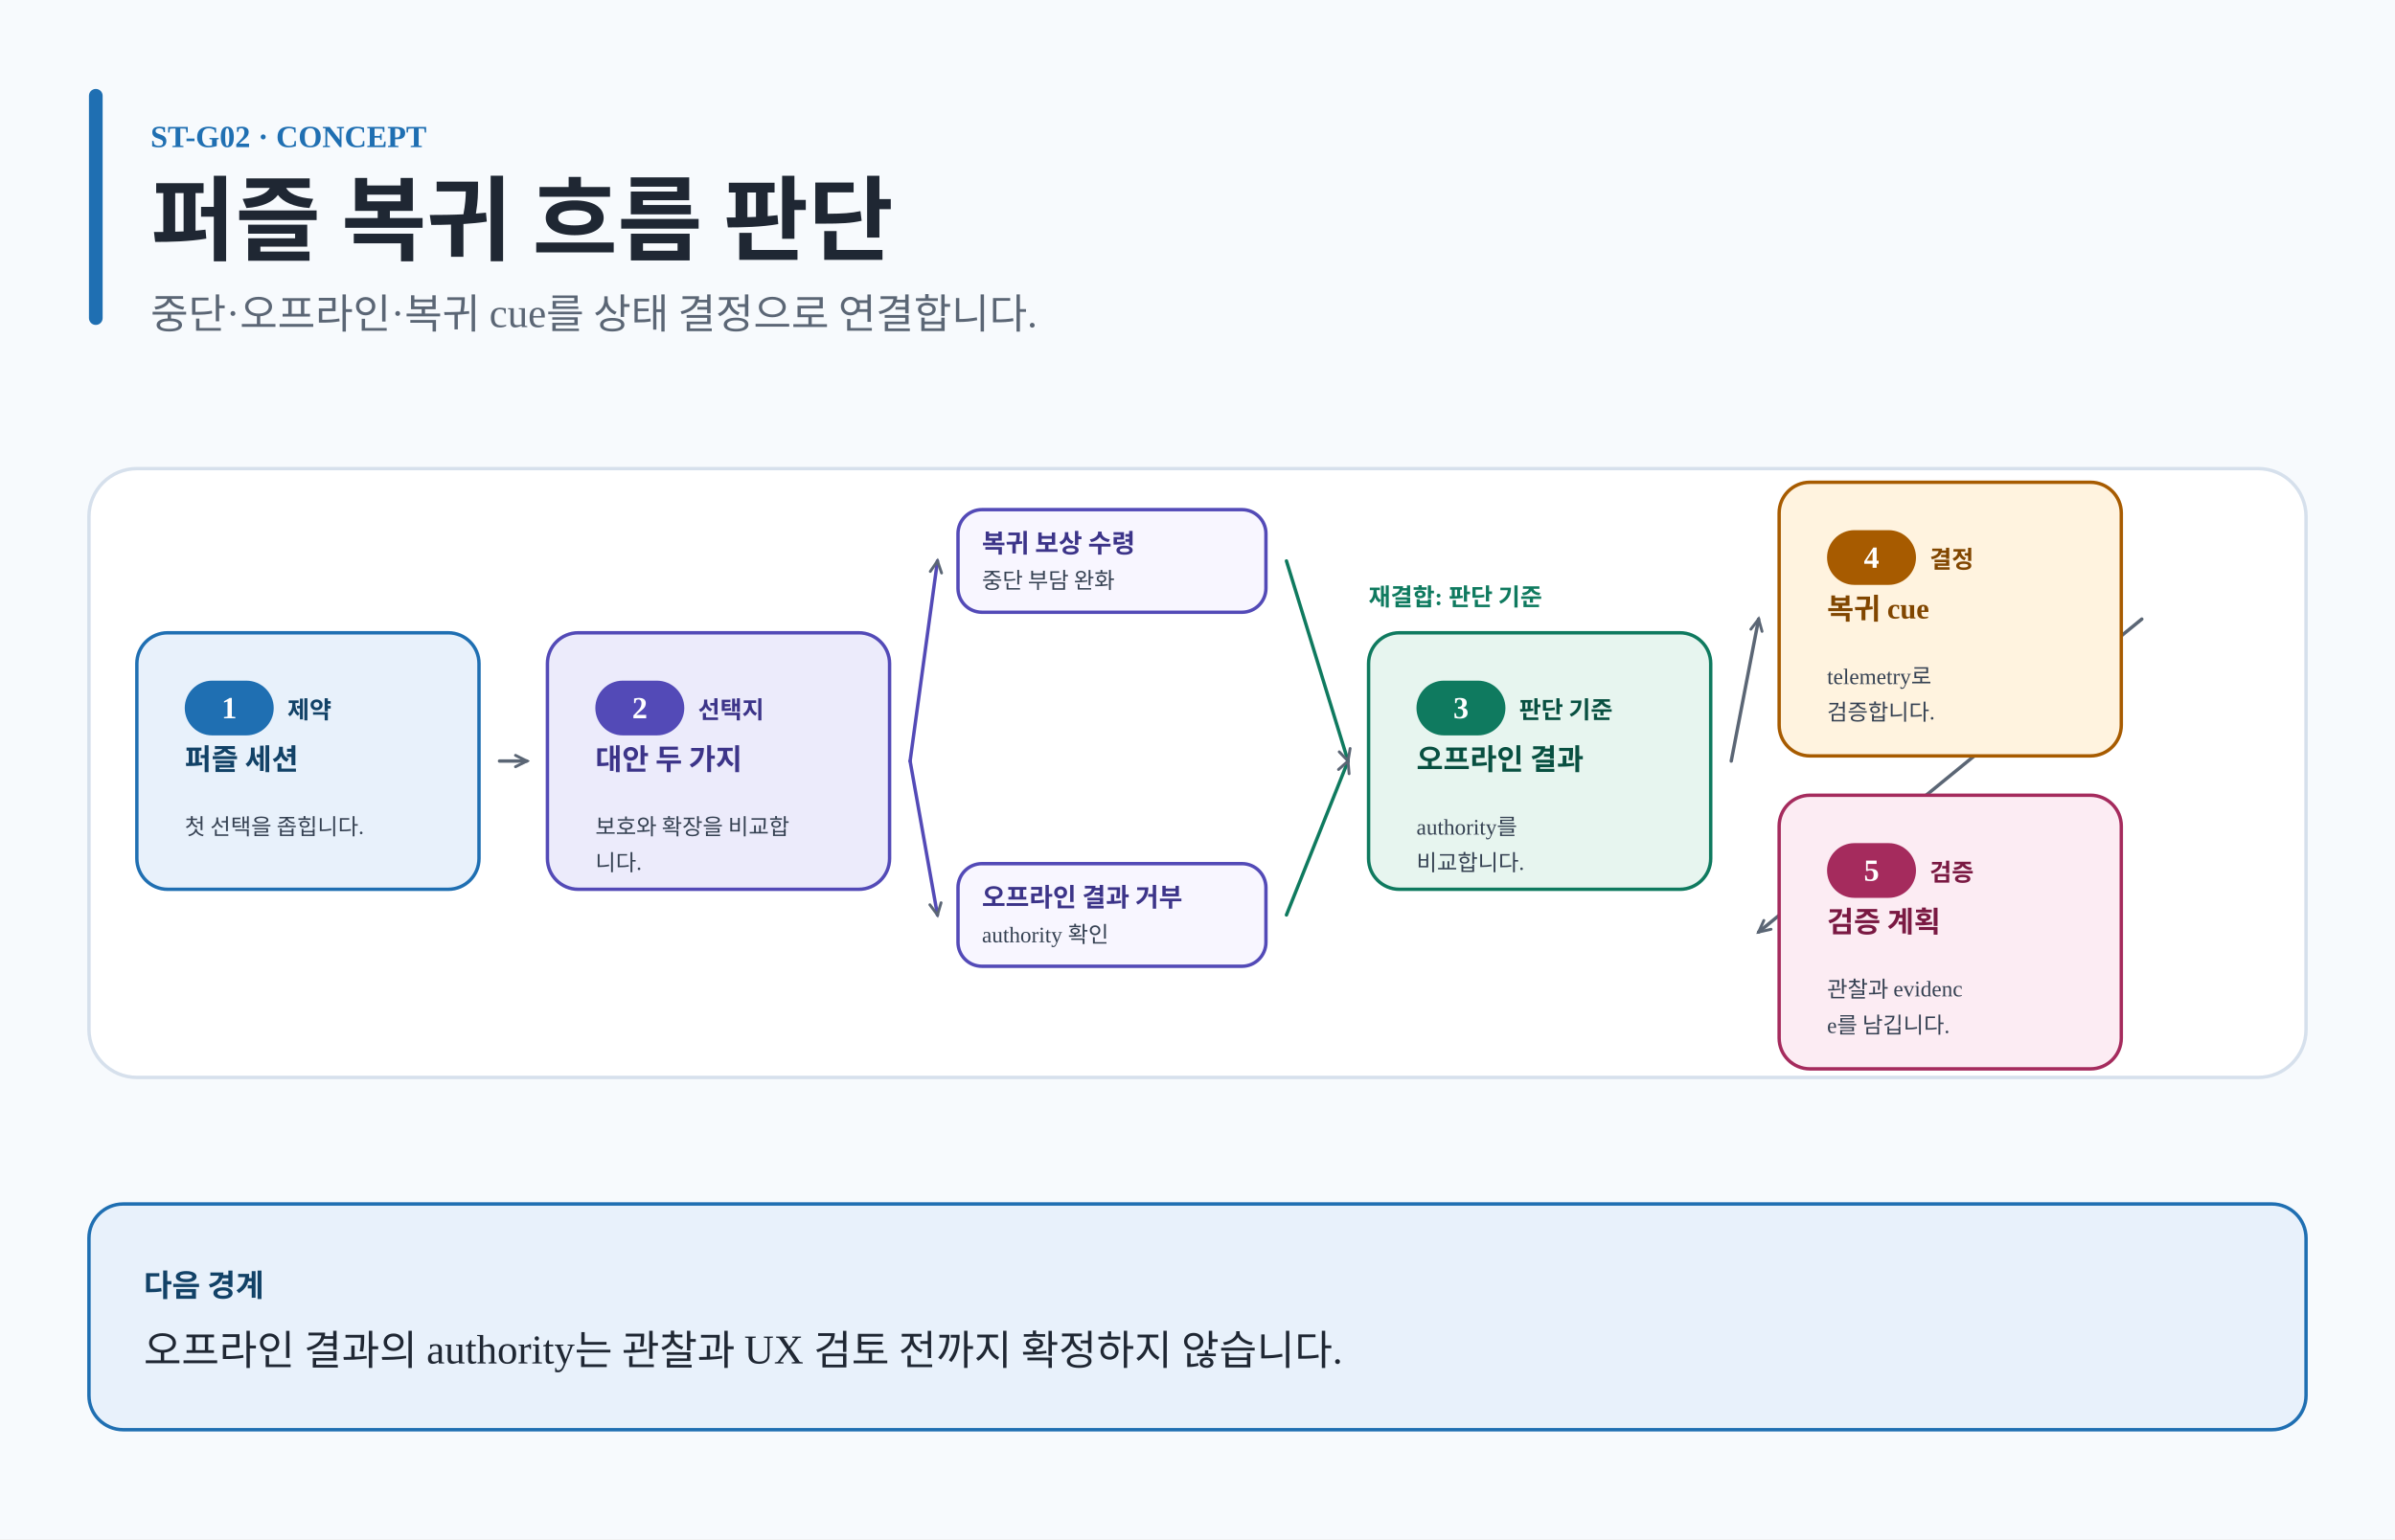
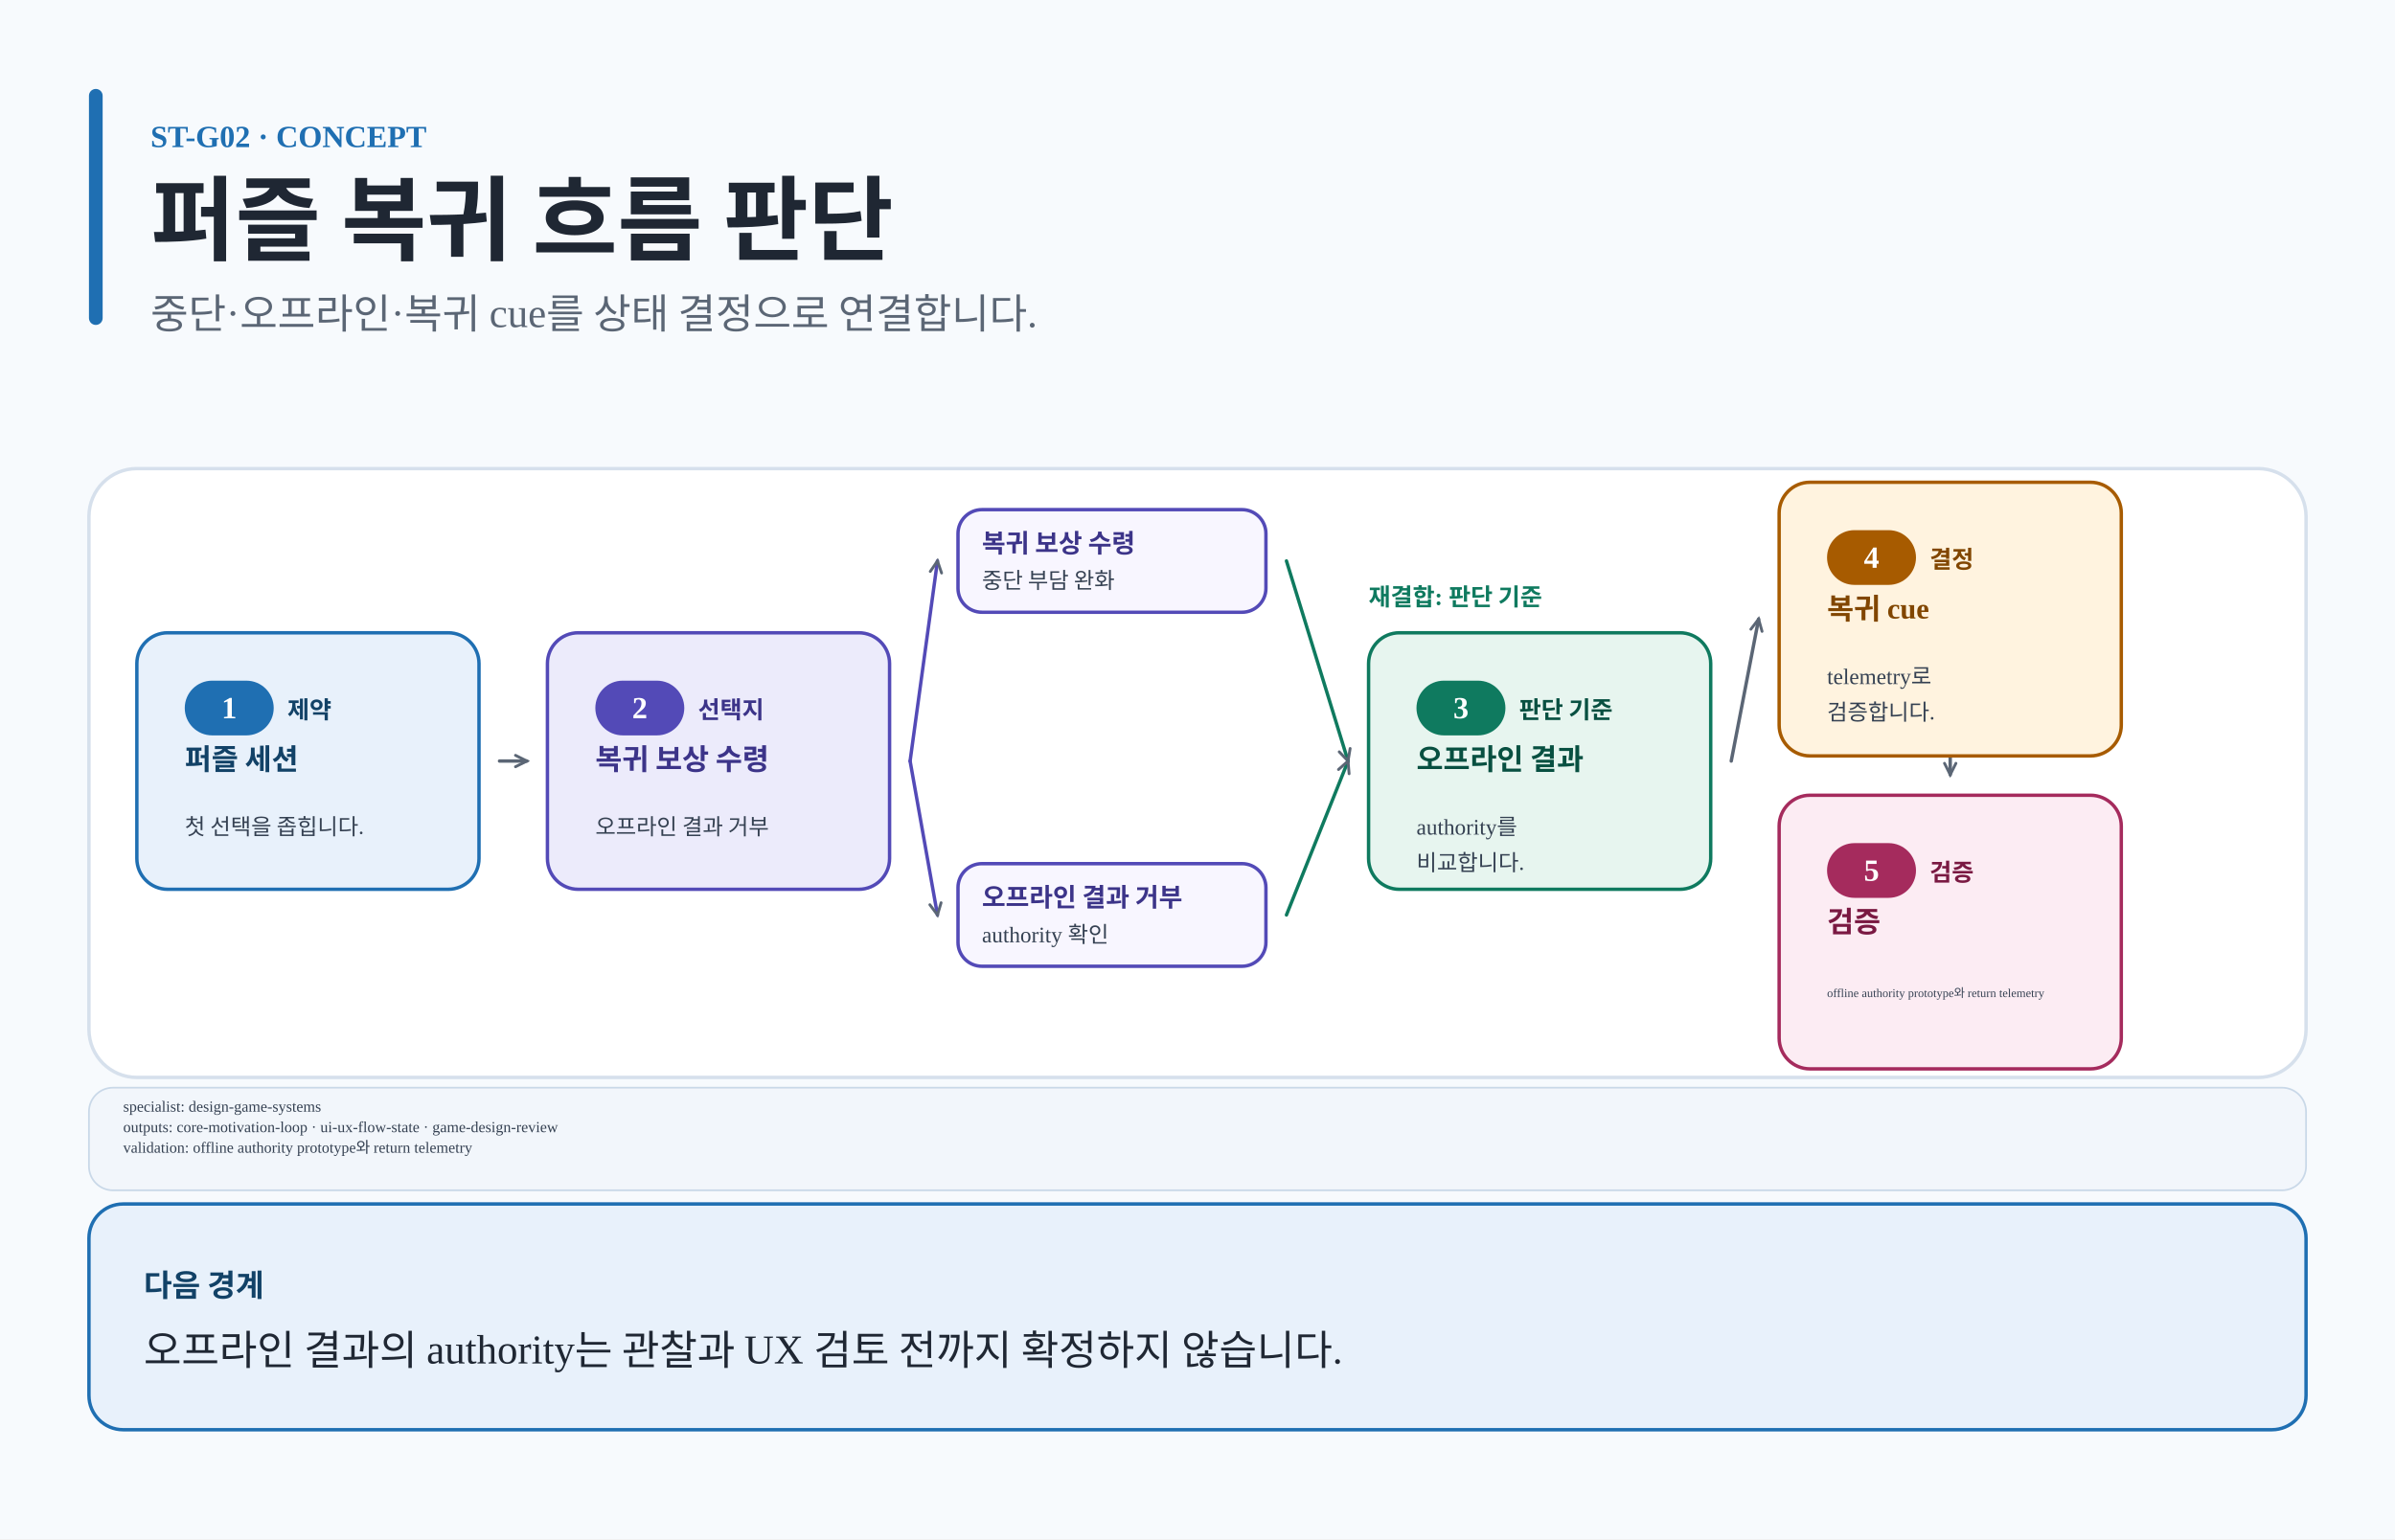
<svg xmlns="http://www.w3.org/2000/svg" viewBox="0 0 1400 900" width="1400" height="900" role="img" aria-label="캐주얼 퍼즐 방치형 콘셉트의 세션 루프와 복귀 흐름">
  <defs>
    <marker id="open-arrow" viewBox="0 0 12 12" refX="10" refY="6" markerWidth="10" markerHeight="10" markerUnits="userSpaceOnUse" orient="auto">
      <path d="M 2 2 L 10 6 L 2 10" fill="none" stroke="#5B6675" stroke-width="2" stroke-linecap="round" />
    </marker>
  </defs>
  <rect width="1400" height="900" fill="#F7FAFD" />
  <rect x="52" y="52" width="8" height="138" rx="4" fill="#1F6FB2" />
  <text x="88" y="86" fill="#1F6FB2" font-size="18" font-weight="700">ST-G02 · CONCEPT</text>
  <text x="88" y="148" fill="#1F2733" font-size="54" font-weight="700">퍼즐 복귀 흐름 판단</text>
  <text x="88" y="192" fill="#5B6675" font-size="24">중단·오프라인·복귀 cue를 상태 결정으로 연결합니다.</text>
  <rect x="52" y="274" width="1296" height="356" rx="28" fill="#FFFFFF" stroke="#D6E0EC" stroke-width="2" />
  <path d="M 292 445 L 308 445" fill="none" stroke="#5B6675" stroke-width="2" stroke-linecap="round" marker-end="url(#open-arrow)" />
  <path d="M 1012 445 L 1028 362" fill="none" stroke="#5B6675" stroke-width="2" stroke-linecap="round" marker-end="url(#open-arrow)" />
-   <path d="M 1252 362 L 1028 545" fill="none" stroke="#5B6675" stroke-width="2" stroke-linecap="round" marker-end="url(#open-arrow)" />
+   <path d="M 1140 442 L 1140 453" fill="none" stroke="#5B6675" stroke-width="2" stroke-linecap="round" marker-end="url(#open-arrow)" />
  <path class="decision-branch" d="M 532 445 L 548 328" fill="none" stroke="#534AB7" stroke-width="2" stroke-linecap="round" marker-end="url(#open-arrow)" />
  <g class="decision-branch" aria-label="선택지 1: 복귀 보상 수령">
    <rect x="560" y="298" width="180" height="60" rx="14" fill="#F8F6FF" stroke="#534AB7" stroke-width="2" />
    <text x="574" y="323" fill="#3C3489" font-size="15" font-weight="700">복귀 보상 수령</text>
    <text x="574" y="344" fill="#354152" font-size="13">중단 부담 완화</text>
  </g>
  <path class="decision-branch" d="M 752 328 L 788 445" fill="none" stroke="#0F7A5F" stroke-width="2" stroke-linecap="round" marker-end="url(#open-arrow)" />
  <path class="decision-branch" d="M 532 445 L 548 535" fill="none" stroke="#534AB7" stroke-width="2" stroke-linecap="round" marker-end="url(#open-arrow)" />
  <g class="decision-branch" aria-label="선택지 2: 오프라인 결과 거부">
    <rect x="560" y="505" width="180" height="60" rx="14" fill="#F8F6FF" stroke="#534AB7" stroke-width="2" />
    <text x="574" y="530" fill="#3C3489" font-size="15" font-weight="700">오프라인 결과 거부</text>
    <text x="574" y="551" fill="#354152" font-size="13">authority 확인</text>
  </g>
  <path class="decision-branch" d="M 752 535 L 788 445" fill="none" stroke="#0F7A5F" stroke-width="2" stroke-linecap="round" marker-end="url(#open-arrow)" />
  <text x="800" y="354" fill="#0F7A5F" font-size="14" font-weight="700">재결합: 판단 기준</text>
  <g aria-label="읽기 순서 1: 퍼즐 세션">
    <rect x="80" y="370" width="200" height="150" rx="18" fill="#E8F1FB" stroke="#1F6FB2" stroke-width="2" />
    <rect x="108" y="398" width="52" height="32" rx="16" fill="#1F6FB2" />
    <text x="134" y="420" text-anchor="middle" fill="#FFFFFF" font-size="18" font-weight="700">1</text>
    <text x="168" y="420" fill="#124267" font-size="14" font-weight="700">제약</text>
    <text x="108" y="450" fill="#124267" font-size="17" font-weight="700">퍼즐 세션</text>
    <text x="108" y="488" fill="#354152" font-size="13" font-weight="400">첫 선택을 좁힙니다.</text>
  </g>
-   <g aria-label="읽기 순서 2: 대안 두 가지">
+   <g aria-label="읽기 순서 2: 복귀 보상 수령">
    <rect x="320" y="370" width="200" height="150" rx="18" fill="#ECEBFB" stroke="#534AB7" stroke-width="2" />
    <rect x="348" y="398" width="52" height="32" rx="16" fill="#534AB7" />
    <text x="374" y="420" text-anchor="middle" fill="#FFFFFF" font-size="18" font-weight="700">2</text>
    <text x="408" y="420" fill="#3C3489" font-size="14" font-weight="700">선택지</text>
-     <text x="348" y="450" fill="#3C3489" font-size="17" font-weight="700">대안 두 가지</text>
-     <text x="348" y="488" fill="#354152" font-size="13" font-weight="400">보호와 확장을 비교합</text>
-     <text x="348" y="509" fill="#354152" font-size="13" font-weight="400">니다.</text>
+     <text x="348" y="450" fill="#3C3489" font-size="17" font-weight="700">복귀 보상 수령</text>
+     <text x="348" y="488" fill="#354152" font-size="13" font-weight="400">오프라인 결과 거부</text>
  </g>
  <g aria-label="읽기 순서 3: 오프라인 결과">
    <rect x="800" y="370" width="200" height="150" rx="18" fill="#E7F5EF" stroke="#0F7A5F" stroke-width="2" />
    <rect x="828" y="398" width="52" height="32" rx="16" fill="#0F7A5F" />
    <text x="854" y="420" text-anchor="middle" fill="#FFFFFF" font-size="18" font-weight="700">3</text>
    <text x="888" y="420" fill="#085041" font-size="14" font-weight="700">판단 기준</text>
    <text x="828" y="450" fill="#085041" font-size="17" font-weight="700">오프라인 결과</text>
    <text x="828" y="488" fill="#354152" font-size="13" font-weight="400">authority를 </text>
    <text x="828" y="509" fill="#354152" font-size="13" font-weight="400">비교합니다.</text>
  </g>
  <g aria-label="읽기 순서 4: 복귀 cue">
    <rect x="1040" y="282" width="200" height="160" rx="18" fill="#FFF3DF" stroke="#A75B00" stroke-width="2" />
    <rect x="1068" y="310" width="52" height="32" rx="16" fill="#A75B00" />
    <text x="1094" y="332" text-anchor="middle" fill="#FFFFFF" font-size="18" font-weight="700">4</text>
    <text x="1128" y="332" fill="#814600" font-size="14" font-weight="700">결정</text>
    <text x="1068" y="362" fill="#814600" font-size="17" font-weight="700">복귀 cue</text>
    <text x="1068" y="400" fill="#354152" font-size="13" font-weight="400">telemetry로 </text>
    <text x="1068" y="421" fill="#354152" font-size="13" font-weight="400">검증합니다.</text>
  </g>
-   <g aria-label="읽기 순서 5: 검증 계획">
+   <g aria-label="읽기 순서 5: 검증">
    <rect x="1040" y="465" width="200" height="160" rx="18" fill="#FCECF3" stroke="#A52B5D" stroke-width="2" />
    <rect x="1068" y="493" width="52" height="32" rx="16" fill="#A52B5D" />
    <text x="1094" y="515" text-anchor="middle" fill="#FFFFFF" font-size="18" font-weight="700">5</text>
    <text x="1128" y="515" fill="#7A1942" font-size="14" font-weight="700">검증</text>
-     <text x="1068" y="545" fill="#7A1942" font-size="17" font-weight="700">검증 계획</text>
-     <text x="1068" y="583" fill="#354152" font-size="13" font-weight="400">관찰과 evidenc</text>
-     <text x="1068" y="604" fill="#354152" font-size="13" font-weight="400">e를 남깁니다.</text>
+     <text x="1068" y="545" fill="#7A1942" font-size="17" font-weight="700">검증</text>
+     <text x="1068" y="583" fill="#354152" font-size="7" textLength="164" lengthAdjust="spacingAndGlyphs">offline authority prototype와 return telemetry</text>
  </g>
+   <rect x="52" y="636" width="1296" height="60" rx="14" fill="#F2F6FB" stroke="#C9D8E8" stroke-width="1" />
+   <text x="72" y="650" fill="#354152" font-size="9">specialist: design-game-systems</text>
+   <text x="72" y="662" fill="#354152" font-size="9">outputs: core-motivation-loop · ui-ux-flow-state · game-design-review</text>
+   <text x="72" y="674" fill="#354152" font-size="9">validation: offline authority prototype와 return telemetry</text>
  <rect x="52" y="704" width="1296" height="132" rx="20" fill="#E8F1FB" stroke="#1F6FB2" stroke-width="2" />
  <text x="84" y="758" fill="#124267" font-size="18" font-weight="700">다음 경계</text>
  <text x="84" y="798" fill="#1F2733" font-size="24">오프라인 결과의 authority는 관찰과 UX 검토 전까지 확정하지 않습니다.</text>
</svg>
